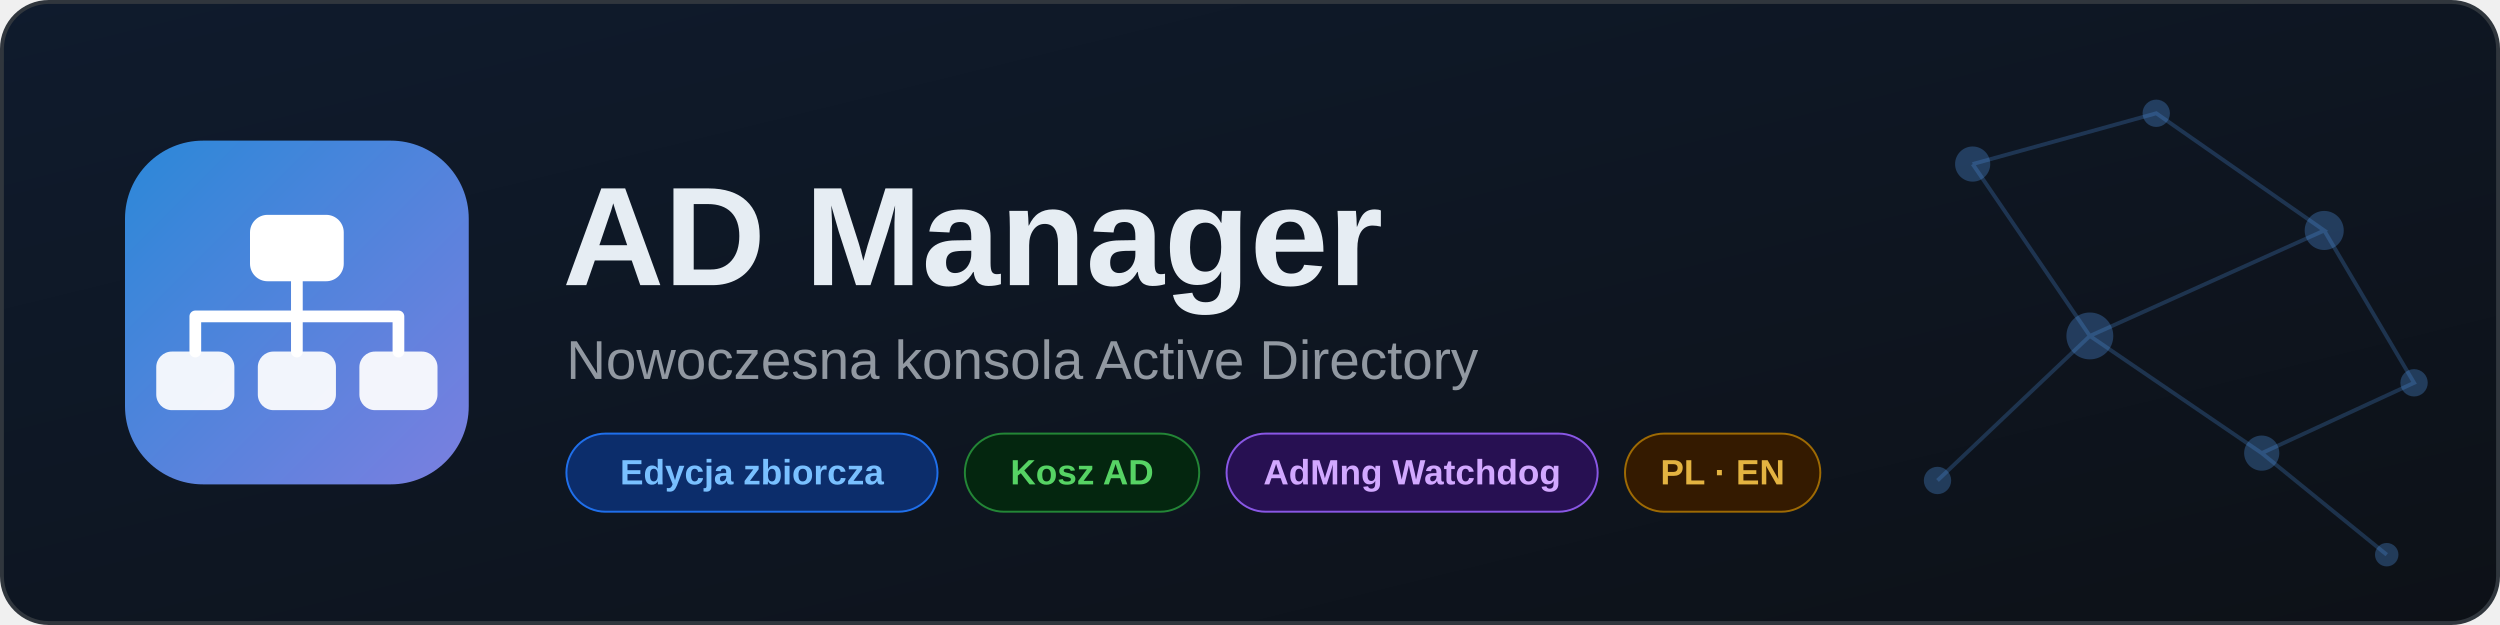
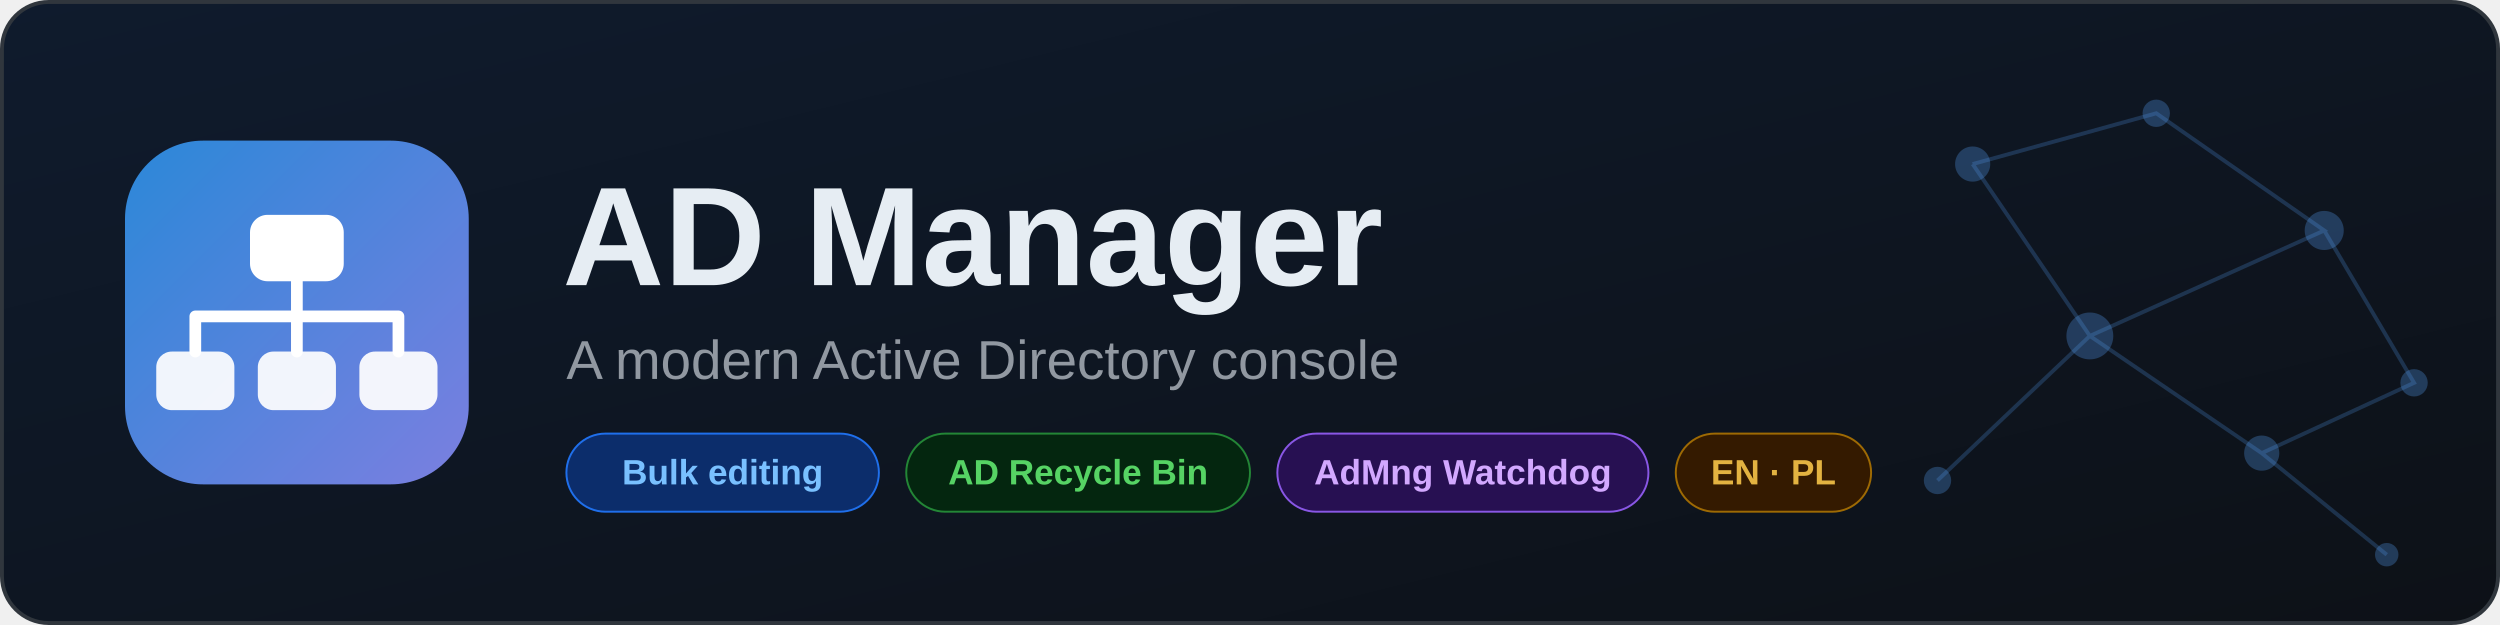
<svg xmlns="http://www.w3.org/2000/svg" width="1280" height="320" viewBox="0 0 1280 320" role="img" aria-labelledby="title desc">
  <defs>
    <linearGradient id="bg" x1="0" y1="0" x2="1" y2="1">
      <stop offset="0" stop-color="#0f1b2d" />
      <stop offset="1" stop-color="#0d1117" />
    </linearGradient>
    <linearGradient id="tile" x1="0" y1="0" x2="1" y2="1">
      <stop offset="0" stop-color="#2b88d8" />
      <stop offset="1" stop-color="#7b7fe0" />
    </linearGradient>
  </defs>
  <rect x="1" y="1" width="1278" height="318" rx="24" fill="url(#bg)" stroke="#30363d" stroke-width="2" />
  <g stroke="#58a6ff" stroke-width="2" fill="none" opacity="0.22">
    <path d="M1010 84 L1104 58 L1190 118 L1070 172 L1010 84 M1070 172 L1158 232 L1236 196 L1190 118 M1070 172 L992 246 M1158 232 L1222 284" />
  </g>
  <g fill="#58a6ff" opacity="0.28">
    <circle cx="1010" cy="84" r="9" />
    <circle cx="1104" cy="58" r="7" />
    <circle cx="1190" cy="118" r="10" />
    <circle cx="1070" cy="172" r="12" />
    <circle cx="1158" cy="232" r="9" />
    <circle cx="1236" cy="196" r="7" />
    <circle cx="992" cy="246" r="7" />
    <circle cx="1222" cy="284" r="6" />
  </g>
  <rect x="64" y="72" width="176" height="176" rx="40" fill="url(#tile)" />
  <g fill="#ffffff">
    <rect x="128" y="110" width="48" height="34" rx="9" />
    <rect x="80" y="180" width="40" height="30" rx="8" opacity="0.92" />
    <rect x="132" y="180" width="40" height="30" rx="8" opacity="0.92" />
    <rect x="184" y="180" width="40" height="30" rx="8" opacity="0.92" />
  </g>
  <path d="M152 144 V162 M100 180 V162 H204 V180 M152 162 V180" stroke="#ffffff" stroke-width="6" stroke-linecap="round" stroke-linejoin="round" fill="none" />
  <g font-family="'Segoe UI Variable Display','Segoe UI',system-ui,-apple-system,'Helvetica Neue',Arial,sans-serif">
    <text x="288" y="146" font-size="72" font-weight="700" fill="#e6edf3">AD Manager</text>
-     <text x="290" y="194" font-size="28" fill="#9198a1">Nowoczesna konsola Active Directory</text>
+     <text x="290" y="194" font-size="28" fill="#9198a1">A modern Active Directory console</text>
    <g font-size="18" font-weight="600" text-anchor="middle">
-       <rect x="290" y="222" width="190" height="40" rx="20" fill="#0c2d6b" stroke="#1f6feb" />
-       <text x="385" y="248" fill="#79c0ff">Edycja zbiorcza</text>
-       <rect x="494" y="222" width="120" height="40" rx="20" fill="#04260f" stroke="#238636" />
-       <text x="554" y="248" fill="#56d364">Kosz AD</text>
-       <rect x="628" y="222" width="190" height="40" rx="20" fill="#271052" stroke="#8957e5" />
-       <text x="723" y="248" fill="#d2a8ff">AdMng Watchdog</text>
-       <rect x="832" y="222" width="100" height="40" rx="20" fill="#341a00" stroke="#9e6a03" />
-       <text x="882" y="248" fill="#e3b341">PL · EN</text>
+       <rect x="290" y="222" width="160" height="40" rx="20" fill="#0c2d6b" stroke="#1f6feb" />
+       <text x="370" y="248" fill="#79c0ff">Bulk editing</text>
+       <rect x="464" y="222" width="176" height="40" rx="20" fill="#04260f" stroke="#238636" />
+       <text x="552" y="248" fill="#56d364">AD Recycle Bin</text>
+       <rect x="654" y="222" width="190" height="40" rx="20" fill="#271052" stroke="#8957e5" />
+       <text x="749" y="248" fill="#d2a8ff">AdMng Watchdog</text>
+       <rect x="858" y="222" width="100" height="40" rx="20" fill="#341a00" stroke="#9e6a03" />
+       <text x="908" y="248" fill="#e3b341">EN · PL</text>
    </g>
  </g>
</svg>
